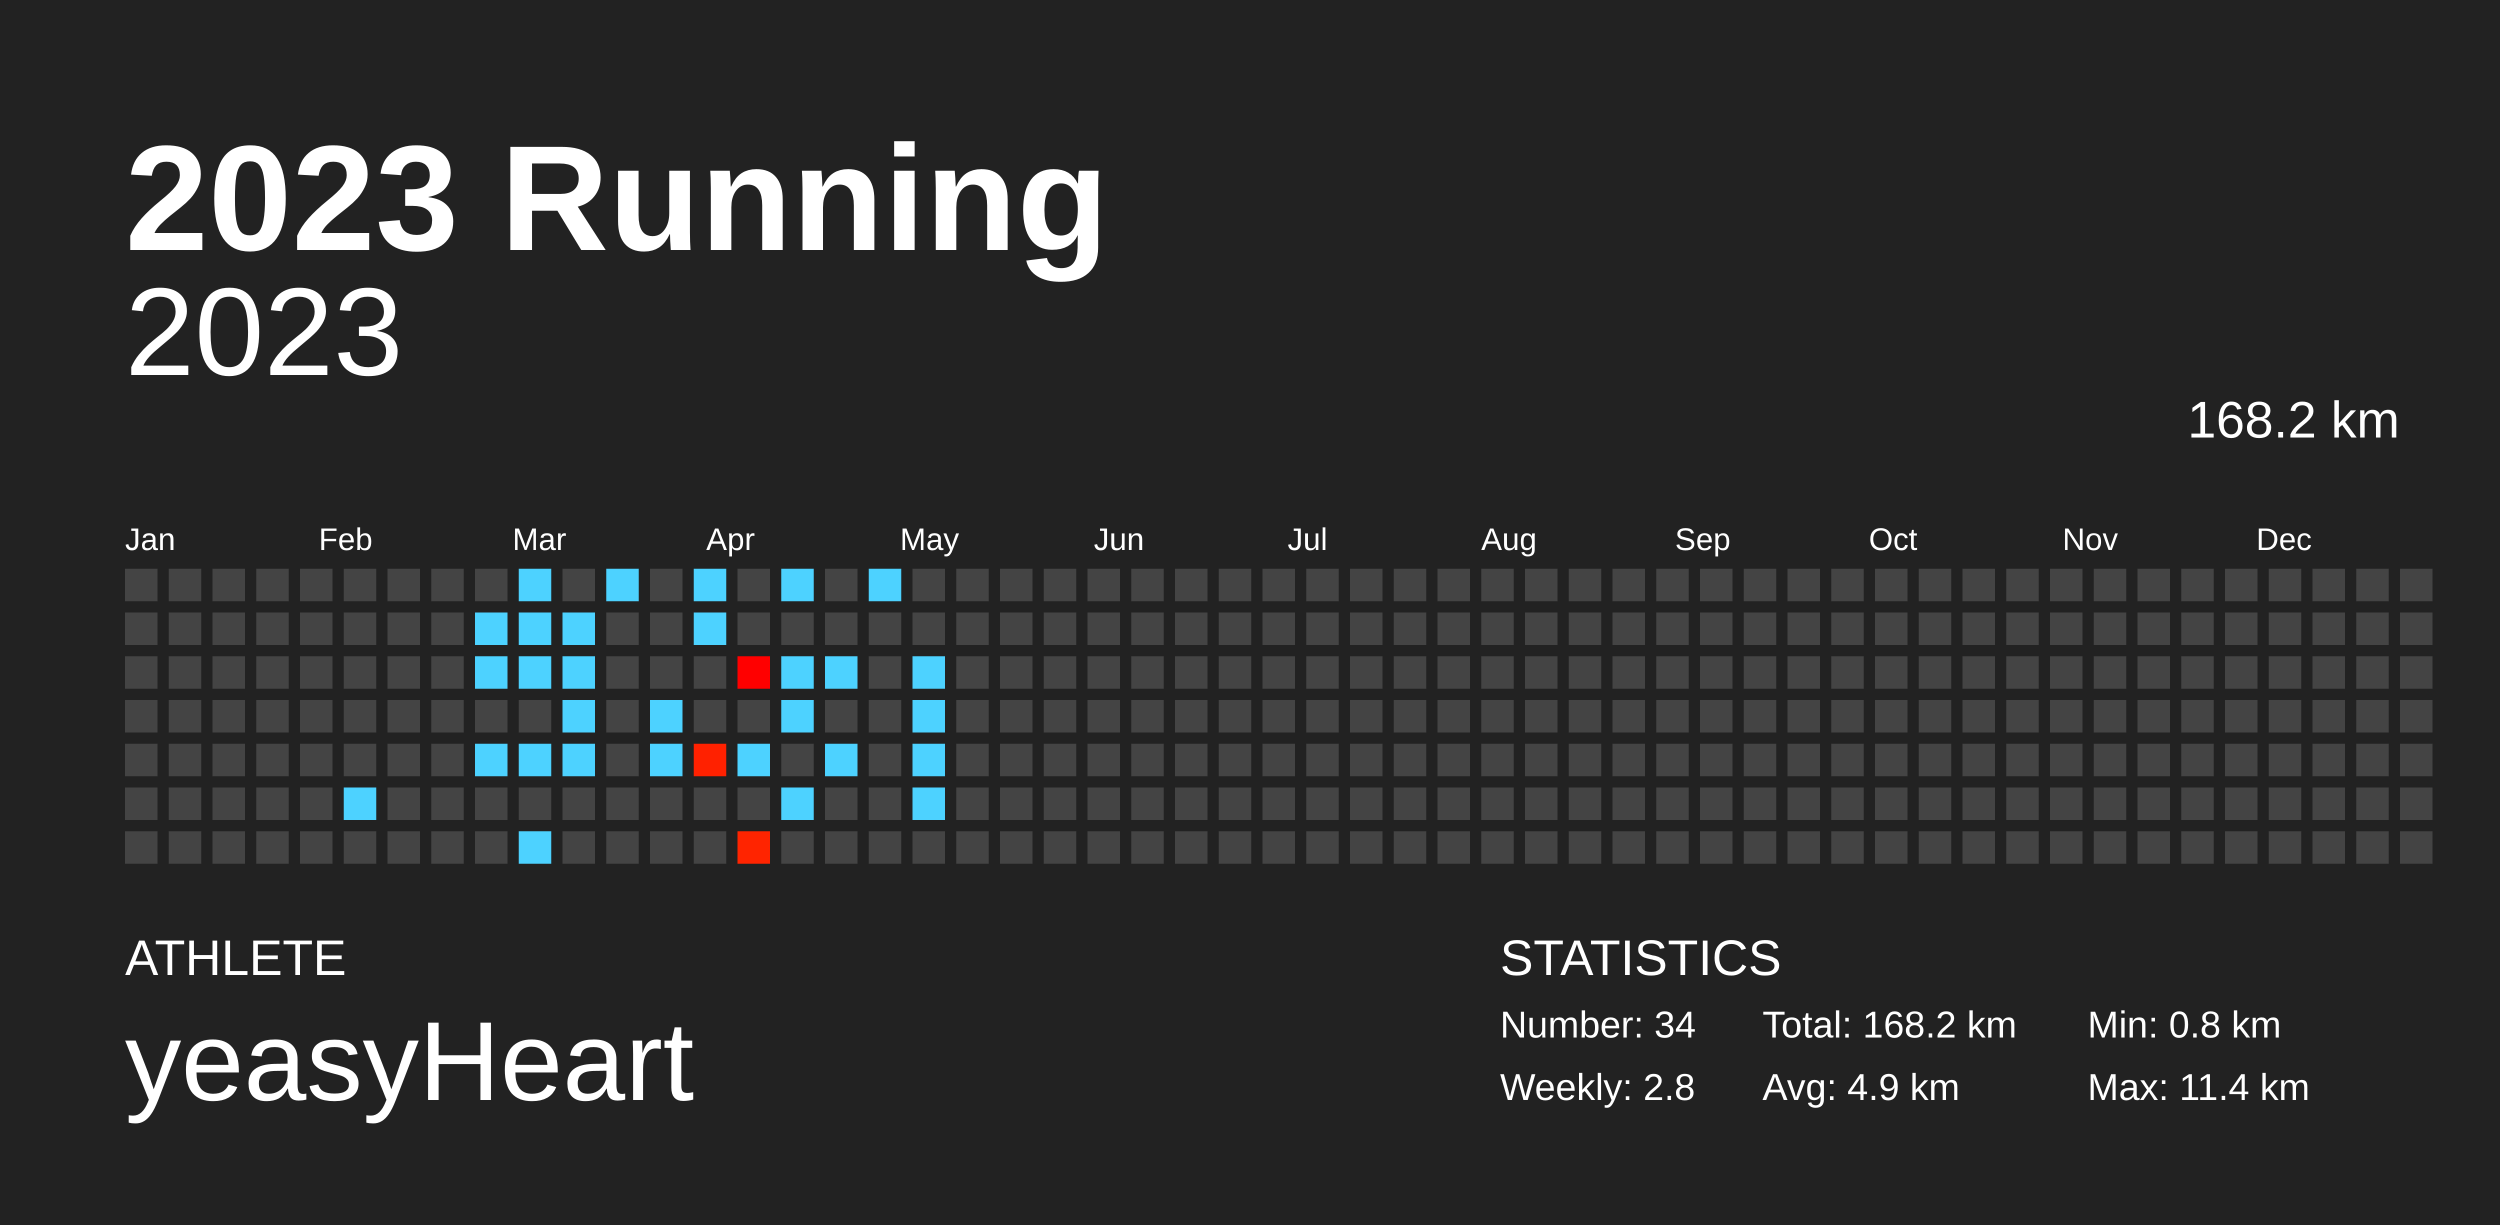
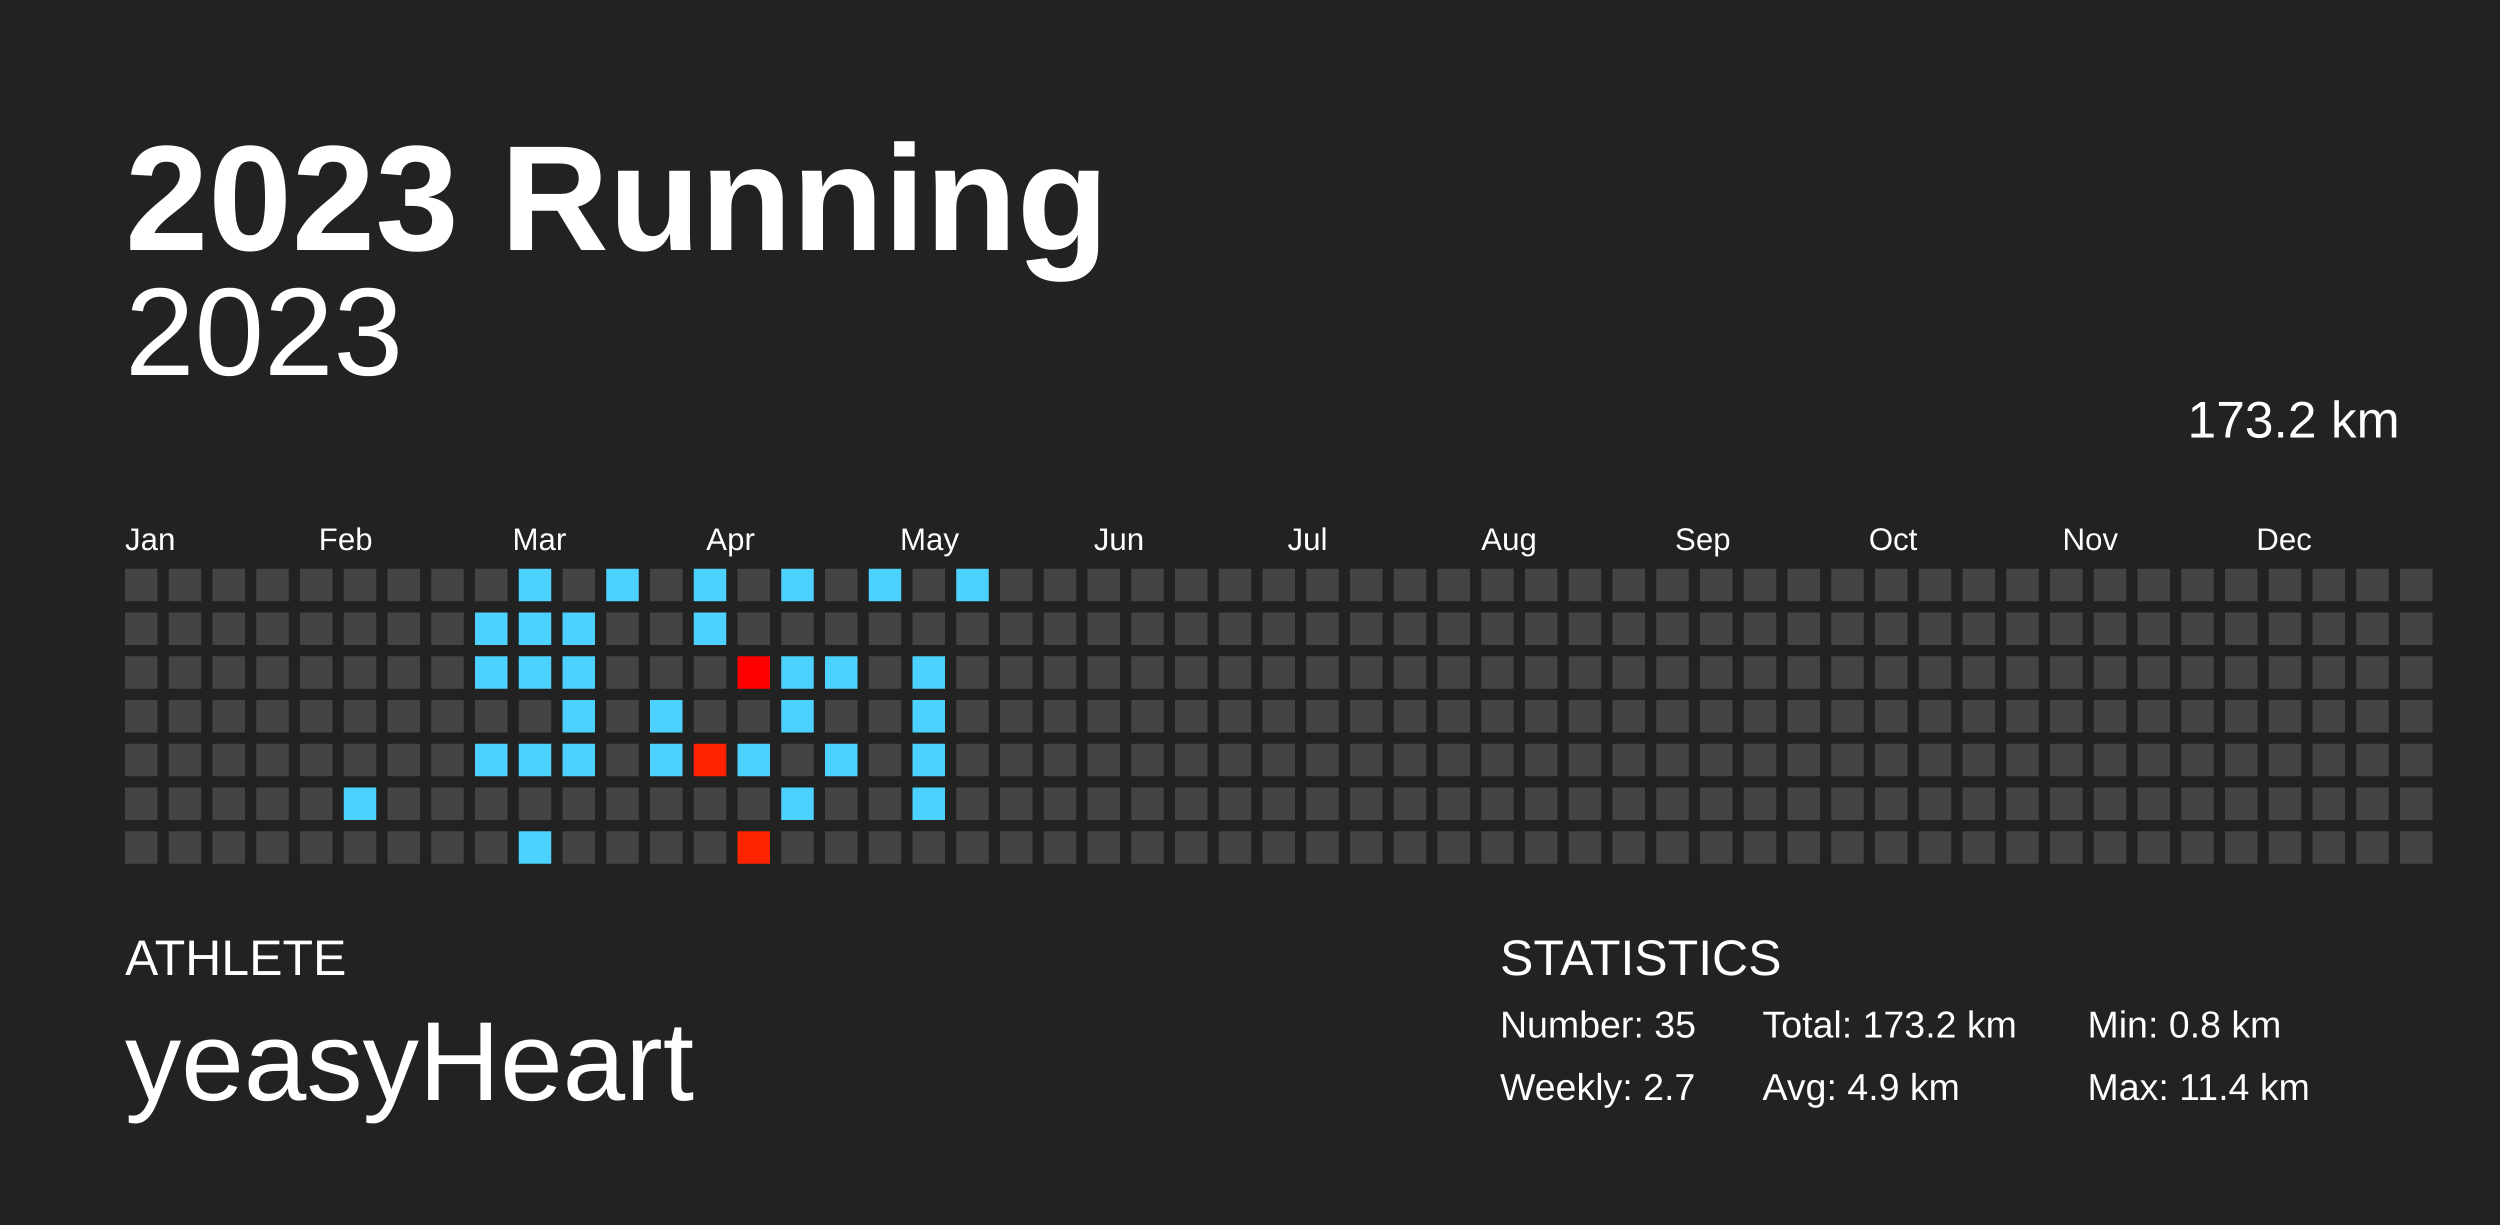
<svg xmlns="http://www.w3.org/2000/svg" baseProfile="full" height="98mm" version="1.1" viewBox="0,0,200,98" width="200mm">
  <defs />
  <rect fill="#222222" height="98" width="200" x="0" y="0" />
  <text fill="#FFFFFF" style="font-size:12px; font-family:Arial; font-weight:bold;" x="10" y="20">2023 Running</text>
  <text fill="#FFFFFF" style="font-size:4px; font-family:Arial" x="10" y="78">ATHLETE</text>
  <text fill="#FFFFFF" style="font-size:9px; font-family:Arial" x="10" y="88">yeasyHeart</text>
  <text fill="#FFFFFF" style="font-size:4px; font-family:Arial" x="120" y="78">STATISTICS</text>
-   <text fill="#FFFFFF" style="font-size:3px; font-family:Arial" x="120" y="83">Number: 34</text>
-   <text fill="#FFFFFF" style="font-size:3px; font-family:Arial" x="120" y="88">Weekly: 2.8</text>
-   <text fill="#FFFFFF" style="font-size:3px; font-family:Arial" x="141" y="83">Total: 168.2 km</text>
+   <text fill="#FFFFFF" style="font-size:3px; font-family:Arial" x="120" y="83">Number: 35</text>
+   <text fill="#FFFFFF" style="font-size:3px; font-family:Arial" x="120" y="88">Weekly: 2.7</text>
+   <text fill="#FFFFFF" style="font-size:3px; font-family:Arial" x="141" y="83">Total: 173.2 km</text>
  <text fill="#FFFFFF" style="font-size:3px; font-family:Arial" x="141" y="88">Avg: 4.9 km</text>
  <text fill="#FFFFFF" style="font-size:3px; font-family:Arial" x="167" y="83">Min: 0.8 km</text>
  <text fill="#FFFFFF" style="font-size:3px; font-family:Arial" x="167" y="88">Max: 11.4 km</text>
  <text alignment-baseline="hanging" fill="#FFFFFF" style="font-size:10.0px; font-family:Arial;" x="10" y="30">2023</text>
-   <text alignment-baseline="hanging" fill="#FFFFFF" style="font-size:4.125px; font-family:Arial;" x="175" y="35">168.2 km</text>
+   <text alignment-baseline="hanging" fill="#FFFFFF" style="font-size:4.125px; font-family:Arial;" x="175" y="35">173.2 km</text>
  <text fill="#FFFFFF" style="font-size:2.5px; font-family:Arial" x="10.0" y="44">Jan</text>
  <text fill="#FFFFFF" style="font-size:2.5px; font-family:Arial" x="25.5" y="44">Feb</text>
  <text fill="#FFFFFF" style="font-size:2.5px; font-family:Arial" x="41.0" y="44">Mar</text>
  <text fill="#FFFFFF" style="font-size:2.5px; font-family:Arial" x="56.5" y="44">Apr</text>
  <text fill="#FFFFFF" style="font-size:2.5px; font-family:Arial" x="72.0" y="44">May</text>
  <text fill="#FFFFFF" style="font-size:2.5px; font-family:Arial" x="87.5" y="44">Jun</text>
  <text fill="#FFFFFF" style="font-size:2.5px; font-family:Arial" x="103.0" y="44">Jul</text>
  <text fill="#FFFFFF" style="font-size:2.5px; font-family:Arial" x="118.5" y="44">Aug</text>
  <text fill="#FFFFFF" style="font-size:2.5px; font-family:Arial" x="134.0" y="44">Sep</text>
  <text fill="#FFFFFF" style="font-size:2.5px; font-family:Arial" x="149.5" y="44">Oct</text>
  <text fill="#FFFFFF" style="font-size:2.5px; font-family:Arial" x="165.0" y="44">Nov</text>
  <text fill="#FFFFFF" style="font-size:2.5px; font-family:Arial" x="180.5" y="44">Dec</text>
  <rect fill="#444444" height="2.6" width="2.6" x="10.0" y="45.5" />
  <rect fill="#444444" height="2.6" width="2.6" x="10.0" y="49.0" />
  <rect fill="#444444" height="2.6" width="2.6" x="10.0" y="52.5" />
  <rect fill="#444444" height="2.6" width="2.6" x="10.0" y="56.0" />
  <rect fill="#444444" height="2.6" width="2.6" x="10.0" y="59.5" />
  <rect fill="#444444" height="2.6" width="2.6" x="10.0" y="63.0" />
  <rect fill="#444444" height="2.6" width="2.6" x="10.0" y="66.5" />
  <rect fill="#444444" height="2.6" width="2.6" x="13.5" y="45.5" />
  <rect fill="#444444" height="2.6" width="2.6" x="13.5" y="49.0" />
  <rect fill="#444444" height="2.6" width="2.6" x="13.5" y="52.5" />
  <rect fill="#444444" height="2.6" width="2.6" x="13.5" y="56.0" />
  <rect fill="#444444" height="2.6" width="2.6" x="13.5" y="59.5" />
  <rect fill="#444444" height="2.6" width="2.6" x="13.5" y="63.0" />
  <rect fill="#444444" height="2.6" width="2.6" x="13.5" y="66.5" />
  <rect fill="#444444" height="2.6" width="2.6" x="17.0" y="45.5" />
  <rect fill="#444444" height="2.6" width="2.6" x="17.0" y="49.0" />
  <rect fill="#444444" height="2.6" width="2.6" x="17.0" y="52.5" />
  <rect fill="#444444" height="2.6" width="2.6" x="17.0" y="56.0" />
  <rect fill="#444444" height="2.6" width="2.6" x="17.0" y="59.5" />
  <rect fill="#444444" height="2.6" width="2.6" x="17.0" y="63.0" />
  <rect fill="#444444" height="2.6" width="2.6" x="17.0" y="66.5" />
  <rect fill="#444444" height="2.6" width="2.6" x="20.5" y="45.5" />
  <rect fill="#444444" height="2.6" width="2.6" x="20.5" y="49.0" />
  <rect fill="#444444" height="2.6" width="2.6" x="20.5" y="52.5" />
  <rect fill="#444444" height="2.6" width="2.6" x="20.5" y="56.0" />
  <rect fill="#444444" height="2.6" width="2.6" x="20.5" y="59.5" />
  <rect fill="#444444" height="2.6" width="2.6" x="20.5" y="63.0" />
  <rect fill="#444444" height="2.6" width="2.6" x="20.5" y="66.5" />
  <rect fill="#444444" height="2.6" width="2.6" x="24.0" y="45.5" />
  <rect fill="#444444" height="2.6" width="2.6" x="24.0" y="49.0" />
  <rect fill="#444444" height="2.6" width="2.6" x="24.0" y="52.5" />
  <rect fill="#444444" height="2.6" width="2.6" x="24.0" y="56.0" />
  <rect fill="#444444" height="2.6" width="2.6" x="24.0" y="59.5" />
  <rect fill="#444444" height="2.6" width="2.6" x="24.0" y="63.0" />
  <rect fill="#444444" height="2.6" width="2.6" x="24.0" y="66.5" />
  <rect fill="#444444" height="2.6" width="2.6" x="27.5" y="45.5" />
  <rect fill="#444444" height="2.6" width="2.6" x="27.5" y="49.0" />
  <rect fill="#444444" height="2.6" width="2.6" x="27.5" y="52.5" />
  <rect fill="#444444" height="2.6" width="2.6" x="27.5" y="56.0" />
  <rect fill="#444444" height="2.6" width="2.6" x="27.5" y="59.5" />
  <rect fill="#4dd2ff" height="2.6" width="2.6" x="27.5" y="63.0" />
  <rect fill="#444444" height="2.6" width="2.6" x="27.5" y="66.5" />
  <rect fill="#444444" height="2.6" width="2.6" x="31.0" y="45.5" />
  <rect fill="#444444" height="2.6" width="2.6" x="31.0" y="49.0" />
  <rect fill="#444444" height="2.6" width="2.6" x="31.0" y="52.5" />
  <rect fill="#444444" height="2.6" width="2.6" x="31.0" y="56.0" />
  <rect fill="#444444" height="2.6" width="2.6" x="31.0" y="59.5" />
  <rect fill="#444444" height="2.6" width="2.6" x="31.0" y="63.0" />
  <rect fill="#444444" height="2.6" width="2.6" x="31.0" y="66.5" />
  <rect fill="#444444" height="2.6" width="2.6" x="34.5" y="45.5" />
  <rect fill="#444444" height="2.6" width="2.6" x="34.5" y="49.0" />
  <rect fill="#444444" height="2.6" width="2.6" x="34.5" y="52.5" />
  <rect fill="#444444" height="2.6" width="2.6" x="34.5" y="56.0" />
  <rect fill="#444444" height="2.6" width="2.6" x="34.5" y="59.5" />
  <rect fill="#444444" height="2.6" width="2.6" x="34.5" y="63.0" />
  <rect fill="#444444" height="2.6" width="2.6" x="34.5" y="66.5" />
  <rect fill="#444444" height="2.6" width="2.6" x="38.0" y="45.5" />
  <rect fill="#4dd2ff" height="2.6" width="2.6" x="38.0" y="49.0" />
  <rect fill="#4dd2ff" height="2.6" width="2.6" x="38.0" y="52.5" />
  <rect fill="#444444" height="2.6" width="2.6" x="38.0" y="56.0" />
  <rect fill="#4dd2ff" height="2.6" width="2.6" x="38.0" y="59.5" />
  <rect fill="#444444" height="2.6" width="2.6" x="38.0" y="63.0" />
  <rect fill="#444444" height="2.6" width="2.6" x="38.0" y="66.5" />
  <rect fill="#4dd2ff" height="2.6" width="2.6" x="41.5" y="45.5" />
  <rect fill="#4dd2ff" height="2.6" width="2.6" x="41.5" y="49.0" />
  <rect fill="#4dd2ff" height="2.6" width="2.6" x="41.5" y="52.5" />
  <rect fill="#444444" height="2.6" width="2.6" x="41.5" y="56.0" />
  <rect fill="#4dd2ff" height="2.6" width="2.6" x="41.5" y="59.5" />
  <rect fill="#444444" height="2.6" width="2.6" x="41.5" y="63.0" />
  <rect fill="#4dd2ff" height="2.6" width="2.6" x="41.5" y="66.5" />
  <rect fill="#444444" height="2.6" width="2.6" x="45.0" y="45.5" />
  <rect fill="#4dd2ff" height="2.6" width="2.6" x="45.0" y="49.0" />
  <rect fill="#4dd2ff" height="2.6" width="2.6" x="45.0" y="52.5" />
  <rect fill="#4dd2ff" height="2.6" width="2.6" x="45.0" y="56.0" />
  <rect fill="#4dd2ff" height="2.6" width="2.6" x="45.0" y="59.5" />
  <rect fill="#444444" height="2.6" width="2.6" x="45.0" y="63.0" />
  <rect fill="#444444" height="2.6" width="2.6" x="45.0" y="66.5" />
  <rect fill="#4dd2ff" height="2.6" width="2.6" x="48.5" y="45.5" />
  <rect fill="#444444" height="2.6" width="2.6" x="48.5" y="49.0" />
  <rect fill="#444444" height="2.6" width="2.6" x="48.5" y="52.5" />
  <rect fill="#444444" height="2.6" width="2.6" x="48.5" y="56.0" />
  <rect fill="#444444" height="2.6" width="2.6" x="48.5" y="59.5" />
  <rect fill="#444444" height="2.6" width="2.6" x="48.5" y="63.0" />
  <rect fill="#444444" height="2.6" width="2.6" x="48.5" y="66.5" />
  <rect fill="#444444" height="2.6" width="2.6" x="52.0" y="45.5" />
  <rect fill="#444444" height="2.6" width="2.6" x="52.0" y="49.0" />
  <rect fill="#444444" height="2.6" width="2.6" x="52.0" y="52.5" />
  <rect fill="#4dd2ff" height="2.6" width="2.6" x="52.0" y="56.0" />
  <rect fill="#4dd2ff" height="2.6" width="2.6" x="52.0" y="59.5" />
  <rect fill="#444444" height="2.6" width="2.6" x="52.0" y="63.0" />
  <rect fill="#444444" height="2.6" width="2.6" x="52.0" y="66.5" />
  <rect fill="#4dd2ff" height="2.6" width="2.6" x="55.5" y="45.5" />
  <rect fill="#4dd2ff" height="2.6" width="2.6" x="55.5" y="49.0" />
  <rect fill="#444444" height="2.6" width="2.6" x="55.5" y="52.5" />
  <rect fill="#444444" height="2.6" width="2.6" x="55.5" y="56.0" />
  <rect fill="#ff2100" height="2.6" width="2.6" x="55.5" y="59.5" />
  <rect fill="#444444" height="2.6" width="2.6" x="55.5" y="63.0" />
  <rect fill="#444444" height="2.6" width="2.6" x="55.5" y="66.5" />
  <rect fill="#444444" height="2.6" width="2.6" x="59.0" y="45.5" />
  <rect fill="#444444" height="2.6" width="2.6" x="59.0" y="49.0" />
  <rect fill="#ff0000" height="2.6" width="2.6" x="59.0" y="52.5" />
  <rect fill="#444444" height="2.6" width="2.6" x="59.0" y="56.0" />
  <rect fill="#4dd2ff" height="2.6" width="2.6" x="59.0" y="59.5" />
  <rect fill="#444444" height="2.6" width="2.6" x="59.0" y="63.0" />
  <rect fill="#ff2400" height="2.6" width="2.6" x="59.0" y="66.5" />
  <rect fill="#4dd2ff" height="2.6" width="2.6" x="62.5" y="45.5" />
  <rect fill="#444444" height="2.6" width="2.6" x="62.5" y="49.0" />
  <rect fill="#4dd2ff" height="2.6" width="2.6" x="62.5" y="52.5" />
  <rect fill="#4dd2ff" height="2.6" width="2.6" x="62.5" y="56.0" />
  <rect fill="#444444" height="2.6" width="2.6" x="62.5" y="59.5" />
  <rect fill="#4dd2ff" height="2.6" width="2.6" x="62.5" y="63.0" />
  <rect fill="#444444" height="2.6" width="2.6" x="62.5" y="66.5" />
  <rect fill="#444444" height="2.6" width="2.6" x="66.0" y="45.5" />
  <rect fill="#444444" height="2.6" width="2.6" x="66.0" y="49.0" />
  <rect fill="#4dd2ff" height="2.6" width="2.6" x="66.0" y="52.5" />
  <rect fill="#444444" height="2.6" width="2.6" x="66.0" y="56.0" />
  <rect fill="#4dd2ff" height="2.6" width="2.6" x="66.0" y="59.5" />
  <rect fill="#444444" height="2.6" width="2.6" x="66.0" y="63.0" />
  <rect fill="#444444" height="2.6" width="2.6" x="66.0" y="66.5" />
  <rect fill="#4dd2ff" height="2.6" width="2.6" x="69.5" y="45.5" />
  <rect fill="#444444" height="2.6" width="2.6" x="69.5" y="49.0" />
  <rect fill="#444444" height="2.6" width="2.6" x="69.5" y="52.5" />
  <rect fill="#444444" height="2.6" width="2.6" x="69.5" y="56.0" />
  <rect fill="#444444" height="2.6" width="2.6" x="69.5" y="59.5" />
  <rect fill="#444444" height="2.6" width="2.6" x="69.5" y="63.0" />
  <rect fill="#444444" height="2.6" width="2.6" x="69.5" y="66.5" />
  <rect fill="#444444" height="2.6" width="2.6" x="73.0" y="45.5" />
  <rect fill="#444444" height="2.6" width="2.6" x="73.0" y="49.0" />
  <rect fill="#4dd2ff" height="2.6" width="2.6" x="73.0" y="52.5" />
  <rect fill="#4dd2ff" height="2.6" width="2.6" x="73.0" y="56.0" />
  <rect fill="#4dd2ff" height="2.6" width="2.6" x="73.0" y="59.5" />
  <rect fill="#4dd2ff" height="2.6" width="2.6" x="73.0" y="63.0" />
  <rect fill="#444444" height="2.6" width="2.6" x="73.0" y="66.5" />
-   <rect fill="#444444" height="2.6" width="2.6" x="76.5" y="45.5" />
+   <rect fill="#4dd2ff" height="2.6" width="2.6" x="76.5" y="45.5" />
  <rect fill="#444444" height="2.6" width="2.6" x="76.5" y="49.0" />
  <rect fill="#444444" height="2.6" width="2.6" x="76.5" y="52.5" />
  <rect fill="#444444" height="2.6" width="2.6" x="76.5" y="56.0" />
  <rect fill="#444444" height="2.6" width="2.6" x="76.5" y="59.5" />
  <rect fill="#444444" height="2.6" width="2.6" x="76.5" y="63.0" />
  <rect fill="#444444" height="2.6" width="2.6" x="76.5" y="66.5" />
  <rect fill="#444444" height="2.6" width="2.6" x="80.0" y="45.5" />
  <rect fill="#444444" height="2.6" width="2.6" x="80.0" y="49.0" />
  <rect fill="#444444" height="2.6" width="2.6" x="80.0" y="52.5" />
  <rect fill="#444444" height="2.6" width="2.6" x="80.0" y="56.0" />
  <rect fill="#444444" height="2.6" width="2.6" x="80.0" y="59.5" />
  <rect fill="#444444" height="2.6" width="2.6" x="80.0" y="63.0" />
  <rect fill="#444444" height="2.6" width="2.6" x="80.0" y="66.5" />
  <rect fill="#444444" height="2.6" width="2.6" x="83.5" y="45.5" />
  <rect fill="#444444" height="2.6" width="2.6" x="83.5" y="49.0" />
  <rect fill="#444444" height="2.6" width="2.6" x="83.5" y="52.5" />
  <rect fill="#444444" height="2.6" width="2.6" x="83.5" y="56.0" />
  <rect fill="#444444" height="2.6" width="2.6" x="83.5" y="59.5" />
  <rect fill="#444444" height="2.6" width="2.6" x="83.5" y="63.0" />
  <rect fill="#444444" height="2.6" width="2.6" x="83.5" y="66.5" />
  <rect fill="#444444" height="2.6" width="2.6" x="87.0" y="45.5" />
  <rect fill="#444444" height="2.6" width="2.6" x="87.0" y="49.0" />
  <rect fill="#444444" height="2.6" width="2.6" x="87.0" y="52.5" />
  <rect fill="#444444" height="2.6" width="2.6" x="87.0" y="56.0" />
  <rect fill="#444444" height="2.6" width="2.6" x="87.0" y="59.5" />
  <rect fill="#444444" height="2.6" width="2.6" x="87.0" y="63.0" />
  <rect fill="#444444" height="2.6" width="2.6" x="87.0" y="66.5" />
  <rect fill="#444444" height="2.6" width="2.6" x="90.5" y="45.5" />
  <rect fill="#444444" height="2.6" width="2.6" x="90.5" y="49.0" />
  <rect fill="#444444" height="2.6" width="2.6" x="90.5" y="52.5" />
  <rect fill="#444444" height="2.6" width="2.6" x="90.5" y="56.0" />
  <rect fill="#444444" height="2.6" width="2.6" x="90.5" y="59.5" />
  <rect fill="#444444" height="2.6" width="2.6" x="90.5" y="63.0" />
  <rect fill="#444444" height="2.6" width="2.6" x="90.5" y="66.5" />
  <rect fill="#444444" height="2.6" width="2.6" x="94.0" y="45.5" />
  <rect fill="#444444" height="2.6" width="2.6" x="94.0" y="49.0" />
  <rect fill="#444444" height="2.6" width="2.6" x="94.0" y="52.5" />
  <rect fill="#444444" height="2.6" width="2.6" x="94.0" y="56.0" />
  <rect fill="#444444" height="2.6" width="2.6" x="94.0" y="59.5" />
  <rect fill="#444444" height="2.6" width="2.6" x="94.0" y="63.0" />
  <rect fill="#444444" height="2.6" width="2.6" x="94.0" y="66.5" />
  <rect fill="#444444" height="2.6" width="2.6" x="97.5" y="45.5" />
  <rect fill="#444444" height="2.6" width="2.6" x="97.5" y="49.0" />
  <rect fill="#444444" height="2.6" width="2.6" x="97.5" y="52.5" />
  <rect fill="#444444" height="2.6" width="2.6" x="97.5" y="56.0" />
  <rect fill="#444444" height="2.6" width="2.6" x="97.5" y="59.5" />
  <rect fill="#444444" height="2.6" width="2.6" x="97.5" y="63.0" />
  <rect fill="#444444" height="2.6" width="2.6" x="97.5" y="66.5" />
  <rect fill="#444444" height="2.6" width="2.6" x="101.0" y="45.5" />
  <rect fill="#444444" height="2.6" width="2.6" x="101.0" y="49.0" />
  <rect fill="#444444" height="2.6" width="2.6" x="101.0" y="52.5" />
  <rect fill="#444444" height="2.6" width="2.6" x="101.0" y="56.0" />
  <rect fill="#444444" height="2.6" width="2.6" x="101.0" y="59.5" />
  <rect fill="#444444" height="2.6" width="2.6" x="101.0" y="63.0" />
  <rect fill="#444444" height="2.6" width="2.6" x="101.0" y="66.5" />
  <rect fill="#444444" height="2.6" width="2.6" x="104.5" y="45.5" />
  <rect fill="#444444" height="2.6" width="2.6" x="104.5" y="49.0" />
  <rect fill="#444444" height="2.6" width="2.6" x="104.5" y="52.5" />
  <rect fill="#444444" height="2.6" width="2.6" x="104.5" y="56.0" />
  <rect fill="#444444" height="2.6" width="2.6" x="104.5" y="59.5" />
  <rect fill="#444444" height="2.6" width="2.6" x="104.5" y="63.0" />
  <rect fill="#444444" height="2.6" width="2.6" x="104.5" y="66.5" />
  <rect fill="#444444" height="2.6" width="2.6" x="108.0" y="45.5" />
  <rect fill="#444444" height="2.6" width="2.6" x="108.0" y="49.0" />
  <rect fill="#444444" height="2.6" width="2.6" x="108.0" y="52.5" />
  <rect fill="#444444" height="2.6" width="2.6" x="108.0" y="56.0" />
  <rect fill="#444444" height="2.6" width="2.6" x="108.0" y="59.5" />
  <rect fill="#444444" height="2.6" width="2.6" x="108.0" y="63.0" />
  <rect fill="#444444" height="2.6" width="2.6" x="108.0" y="66.5" />
  <rect fill="#444444" height="2.6" width="2.6" x="111.5" y="45.5" />
  <rect fill="#444444" height="2.6" width="2.6" x="111.5" y="49.0" />
  <rect fill="#444444" height="2.6" width="2.6" x="111.5" y="52.5" />
  <rect fill="#444444" height="2.6" width="2.6" x="111.5" y="56.0" />
  <rect fill="#444444" height="2.6" width="2.6" x="111.5" y="59.5" />
  <rect fill="#444444" height="2.6" width="2.6" x="111.5" y="63.0" />
  <rect fill="#444444" height="2.6" width="2.6" x="111.5" y="66.5" />
  <rect fill="#444444" height="2.6" width="2.6" x="115.0" y="45.5" />
  <rect fill="#444444" height="2.6" width="2.6" x="115.0" y="49.0" />
  <rect fill="#444444" height="2.6" width="2.6" x="115.0" y="52.5" />
  <rect fill="#444444" height="2.6" width="2.6" x="115.0" y="56.0" />
  <rect fill="#444444" height="2.6" width="2.6" x="115.0" y="59.5" />
  <rect fill="#444444" height="2.6" width="2.6" x="115.0" y="63.0" />
  <rect fill="#444444" height="2.6" width="2.6" x="115.0" y="66.5" />
  <rect fill="#444444" height="2.6" width="2.6" x="118.5" y="45.5" />
  <rect fill="#444444" height="2.6" width="2.6" x="118.5" y="49.0" />
  <rect fill="#444444" height="2.6" width="2.6" x="118.5" y="52.5" />
  <rect fill="#444444" height="2.6" width="2.6" x="118.5" y="56.0" />
  <rect fill="#444444" height="2.6" width="2.6" x="118.5" y="59.5" />
  <rect fill="#444444" height="2.6" width="2.6" x="118.5" y="63.0" />
  <rect fill="#444444" height="2.6" width="2.6" x="118.5" y="66.5" />
  <rect fill="#444444" height="2.6" width="2.6" x="122.0" y="45.5" />
  <rect fill="#444444" height="2.6" width="2.6" x="122.0" y="49.0" />
  <rect fill="#444444" height="2.6" width="2.6" x="122.0" y="52.5" />
  <rect fill="#444444" height="2.6" width="2.6" x="122.0" y="56.0" />
  <rect fill="#444444" height="2.6" width="2.6" x="122.0" y="59.5" />
  <rect fill="#444444" height="2.6" width="2.6" x="122.0" y="63.0" />
  <rect fill="#444444" height="2.6" width="2.6" x="122.0" y="66.5" />
  <rect fill="#444444" height="2.6" width="2.6" x="125.5" y="45.5" />
  <rect fill="#444444" height="2.6" width="2.6" x="125.5" y="49.0" />
  <rect fill="#444444" height="2.6" width="2.6" x="125.5" y="52.5" />
  <rect fill="#444444" height="2.6" width="2.6" x="125.5" y="56.0" />
  <rect fill="#444444" height="2.6" width="2.6" x="125.5" y="59.5" />
  <rect fill="#444444" height="2.6" width="2.6" x="125.5" y="63.0" />
  <rect fill="#444444" height="2.6" width="2.6" x="125.5" y="66.5" />
  <rect fill="#444444" height="2.6" width="2.6" x="129.0" y="45.5" />
  <rect fill="#444444" height="2.6" width="2.6" x="129.0" y="49.0" />
  <rect fill="#444444" height="2.6" width="2.6" x="129.0" y="52.5" />
  <rect fill="#444444" height="2.6" width="2.6" x="129.0" y="56.0" />
  <rect fill="#444444" height="2.6" width="2.6" x="129.0" y="59.5" />
  <rect fill="#444444" height="2.6" width="2.6" x="129.0" y="63.0" />
  <rect fill="#444444" height="2.6" width="2.6" x="129.0" y="66.5" />
  <rect fill="#444444" height="2.6" width="2.6" x="132.5" y="45.5" />
  <rect fill="#444444" height="2.6" width="2.6" x="132.5" y="49.0" />
  <rect fill="#444444" height="2.6" width="2.6" x="132.5" y="52.5" />
  <rect fill="#444444" height="2.6" width="2.6" x="132.5" y="56.0" />
  <rect fill="#444444" height="2.6" width="2.6" x="132.5" y="59.5" />
  <rect fill="#444444" height="2.6" width="2.6" x="132.5" y="63.0" />
  <rect fill="#444444" height="2.6" width="2.6" x="132.5" y="66.5" />
  <rect fill="#444444" height="2.6" width="2.6" x="136.0" y="45.5" />
  <rect fill="#444444" height="2.6" width="2.6" x="136.0" y="49.0" />
  <rect fill="#444444" height="2.6" width="2.6" x="136.0" y="52.5" />
  <rect fill="#444444" height="2.6" width="2.6" x="136.0" y="56.0" />
  <rect fill="#444444" height="2.6" width="2.6" x="136.0" y="59.5" />
  <rect fill="#444444" height="2.6" width="2.6" x="136.0" y="63.0" />
  <rect fill="#444444" height="2.6" width="2.6" x="136.0" y="66.5" />
  <rect fill="#444444" height="2.6" width="2.6" x="139.5" y="45.5" />
  <rect fill="#444444" height="2.6" width="2.6" x="139.5" y="49.0" />
  <rect fill="#444444" height="2.6" width="2.6" x="139.5" y="52.5" />
  <rect fill="#444444" height="2.6" width="2.6" x="139.5" y="56.0" />
  <rect fill="#444444" height="2.6" width="2.6" x="139.5" y="59.5" />
  <rect fill="#444444" height="2.6" width="2.6" x="139.5" y="63.0" />
  <rect fill="#444444" height="2.6" width="2.6" x="139.5" y="66.5" />
  <rect fill="#444444" height="2.6" width="2.6" x="143.0" y="45.5" />
  <rect fill="#444444" height="2.6" width="2.6" x="143.0" y="49.0" />
  <rect fill="#444444" height="2.6" width="2.6" x="143.0" y="52.5" />
  <rect fill="#444444" height="2.6" width="2.6" x="143.0" y="56.0" />
  <rect fill="#444444" height="2.6" width="2.6" x="143.0" y="59.5" />
  <rect fill="#444444" height="2.6" width="2.6" x="143.0" y="63.0" />
  <rect fill="#444444" height="2.6" width="2.6" x="143.0" y="66.5" />
  <rect fill="#444444" height="2.6" width="2.6" x="146.5" y="45.5" />
  <rect fill="#444444" height="2.6" width="2.6" x="146.5" y="49.0" />
  <rect fill="#444444" height="2.6" width="2.6" x="146.5" y="52.5" />
  <rect fill="#444444" height="2.6" width="2.6" x="146.5" y="56.0" />
  <rect fill="#444444" height="2.6" width="2.6" x="146.5" y="59.5" />
  <rect fill="#444444" height="2.6" width="2.6" x="146.5" y="63.0" />
  <rect fill="#444444" height="2.6" width="2.6" x="146.5" y="66.5" />
  <rect fill="#444444" height="2.6" width="2.6" x="150.0" y="45.5" />
  <rect fill="#444444" height="2.6" width="2.6" x="150.0" y="49.0" />
  <rect fill="#444444" height="2.6" width="2.6" x="150.0" y="52.5" />
  <rect fill="#444444" height="2.6" width="2.6" x="150.0" y="56.0" />
  <rect fill="#444444" height="2.6" width="2.6" x="150.0" y="59.5" />
  <rect fill="#444444" height="2.6" width="2.6" x="150.0" y="63.0" />
  <rect fill="#444444" height="2.6" width="2.6" x="150.0" y="66.5" />
  <rect fill="#444444" height="2.6" width="2.6" x="153.5" y="45.5" />
  <rect fill="#444444" height="2.6" width="2.6" x="153.5" y="49.0" />
  <rect fill="#444444" height="2.6" width="2.6" x="153.5" y="52.5" />
  <rect fill="#444444" height="2.6" width="2.6" x="153.5" y="56.0" />
  <rect fill="#444444" height="2.6" width="2.6" x="153.5" y="59.5" />
  <rect fill="#444444" height="2.6" width="2.6" x="153.5" y="63.0" />
  <rect fill="#444444" height="2.6" width="2.6" x="153.5" y="66.5" />
  <rect fill="#444444" height="2.6" width="2.6" x="157.0" y="45.5" />
  <rect fill="#444444" height="2.6" width="2.6" x="157.0" y="49.0" />
  <rect fill="#444444" height="2.6" width="2.6" x="157.0" y="52.5" />
  <rect fill="#444444" height="2.6" width="2.6" x="157.0" y="56.0" />
  <rect fill="#444444" height="2.6" width="2.6" x="157.0" y="59.5" />
  <rect fill="#444444" height="2.6" width="2.6" x="157.0" y="63.0" />
  <rect fill="#444444" height="2.6" width="2.6" x="157.0" y="66.5" />
  <rect fill="#444444" height="2.6" width="2.6" x="160.5" y="45.5" />
  <rect fill="#444444" height="2.6" width="2.6" x="160.5" y="49.0" />
  <rect fill="#444444" height="2.6" width="2.6" x="160.5" y="52.5" />
  <rect fill="#444444" height="2.6" width="2.6" x="160.5" y="56.0" />
  <rect fill="#444444" height="2.6" width="2.6" x="160.5" y="59.5" />
  <rect fill="#444444" height="2.6" width="2.6" x="160.5" y="63.0" />
  <rect fill="#444444" height="2.6" width="2.6" x="160.5" y="66.5" />
  <rect fill="#444444" height="2.6" width="2.6" x="164.0" y="45.5" />
  <rect fill="#444444" height="2.6" width="2.6" x="164.0" y="49.0" />
  <rect fill="#444444" height="2.6" width="2.6" x="164.0" y="52.5" />
  <rect fill="#444444" height="2.6" width="2.6" x="164.0" y="56.0" />
  <rect fill="#444444" height="2.6" width="2.6" x="164.0" y="59.5" />
  <rect fill="#444444" height="2.6" width="2.6" x="164.0" y="63.0" />
  <rect fill="#444444" height="2.6" width="2.6" x="164.0" y="66.5" />
  <rect fill="#444444" height="2.6" width="2.6" x="167.5" y="45.5" />
  <rect fill="#444444" height="2.6" width="2.6" x="167.5" y="49.0" />
  <rect fill="#444444" height="2.6" width="2.6" x="167.5" y="52.5" />
  <rect fill="#444444" height="2.6" width="2.6" x="167.5" y="56.0" />
  <rect fill="#444444" height="2.6" width="2.6" x="167.5" y="59.5" />
  <rect fill="#444444" height="2.6" width="2.6" x="167.5" y="63.0" />
  <rect fill="#444444" height="2.6" width="2.6" x="167.5" y="66.5" />
  <rect fill="#444444" height="2.6" width="2.6" x="171.0" y="45.5" />
  <rect fill="#444444" height="2.6" width="2.6" x="171.0" y="49.0" />
  <rect fill="#444444" height="2.6" width="2.6" x="171.0" y="52.5" />
  <rect fill="#444444" height="2.6" width="2.6" x="171.0" y="56.0" />
  <rect fill="#444444" height="2.6" width="2.6" x="171.0" y="59.5" />
  <rect fill="#444444" height="2.6" width="2.6" x="171.0" y="63.0" />
  <rect fill="#444444" height="2.6" width="2.6" x="171.0" y="66.5" />
  <rect fill="#444444" height="2.6" width="2.6" x="174.5" y="45.5" />
  <rect fill="#444444" height="2.6" width="2.6" x="174.5" y="49.0" />
  <rect fill="#444444" height="2.6" width="2.6" x="174.5" y="52.5" />
  <rect fill="#444444" height="2.6" width="2.6" x="174.5" y="56.0" />
  <rect fill="#444444" height="2.6" width="2.6" x="174.5" y="59.5" />
  <rect fill="#444444" height="2.6" width="2.6" x="174.5" y="63.0" />
  <rect fill="#444444" height="2.6" width="2.6" x="174.5" y="66.5" />
  <rect fill="#444444" height="2.6" width="2.6" x="178.0" y="45.5" />
  <rect fill="#444444" height="2.6" width="2.6" x="178.0" y="49.0" />
  <rect fill="#444444" height="2.6" width="2.6" x="178.0" y="52.5" />
  <rect fill="#444444" height="2.6" width="2.6" x="178.0" y="56.0" />
  <rect fill="#444444" height="2.6" width="2.6" x="178.0" y="59.5" />
  <rect fill="#444444" height="2.6" width="2.6" x="178.0" y="63.0" />
  <rect fill="#444444" height="2.6" width="2.6" x="178.0" y="66.5" />
  <rect fill="#444444" height="2.6" width="2.6" x="181.5" y="45.5" />
  <rect fill="#444444" height="2.6" width="2.6" x="181.5" y="49.0" />
  <rect fill="#444444" height="2.6" width="2.6" x="181.5" y="52.5" />
  <rect fill="#444444" height="2.6" width="2.6" x="181.5" y="56.0" />
  <rect fill="#444444" height="2.6" width="2.6" x="181.5" y="59.5" />
  <rect fill="#444444" height="2.6" width="2.6" x="181.5" y="63.0" />
  <rect fill="#444444" height="2.6" width="2.6" x="181.5" y="66.5" />
  <rect fill="#444444" height="2.6" width="2.6" x="185.0" y="45.5" />
  <rect fill="#444444" height="2.6" width="2.6" x="185.0" y="49.0" />
  <rect fill="#444444" height="2.6" width="2.6" x="185.0" y="52.5" />
  <rect fill="#444444" height="2.6" width="2.6" x="185.0" y="56.0" />
  <rect fill="#444444" height="2.6" width="2.6" x="185.0" y="59.5" />
  <rect fill="#444444" height="2.6" width="2.6" x="185.0" y="63.0" />
  <rect fill="#444444" height="2.6" width="2.6" x="185.0" y="66.5" />
  <rect fill="#444444" height="2.6" width="2.6" x="188.5" y="45.5" />
  <rect fill="#444444" height="2.6" width="2.6" x="188.5" y="49.0" />
  <rect fill="#444444" height="2.6" width="2.6" x="188.5" y="52.5" />
  <rect fill="#444444" height="2.6" width="2.6" x="188.5" y="56.0" />
  <rect fill="#444444" height="2.6" width="2.6" x="188.5" y="59.5" />
  <rect fill="#444444" height="2.6" width="2.6" x="188.5" y="63.0" />
  <rect fill="#444444" height="2.6" width="2.6" x="188.5" y="66.5" />
  <rect fill="#444444" height="2.6" width="2.6" x="192.0" y="45.5" />
  <rect fill="#444444" height="2.6" width="2.6" x="192.0" y="49.0" />
  <rect fill="#444444" height="2.6" width="2.6" x="192.0" y="52.5" />
  <rect fill="#444444" height="2.6" width="2.6" x="192.0" y="56.0" />
  <rect fill="#444444" height="2.6" width="2.6" x="192.0" y="59.5" />
  <rect fill="#444444" height="2.6" width="2.6" x="192.0" y="63.0" />
  <rect fill="#444444" height="2.6" width="2.6" x="192.0" y="66.5" />
</svg>
